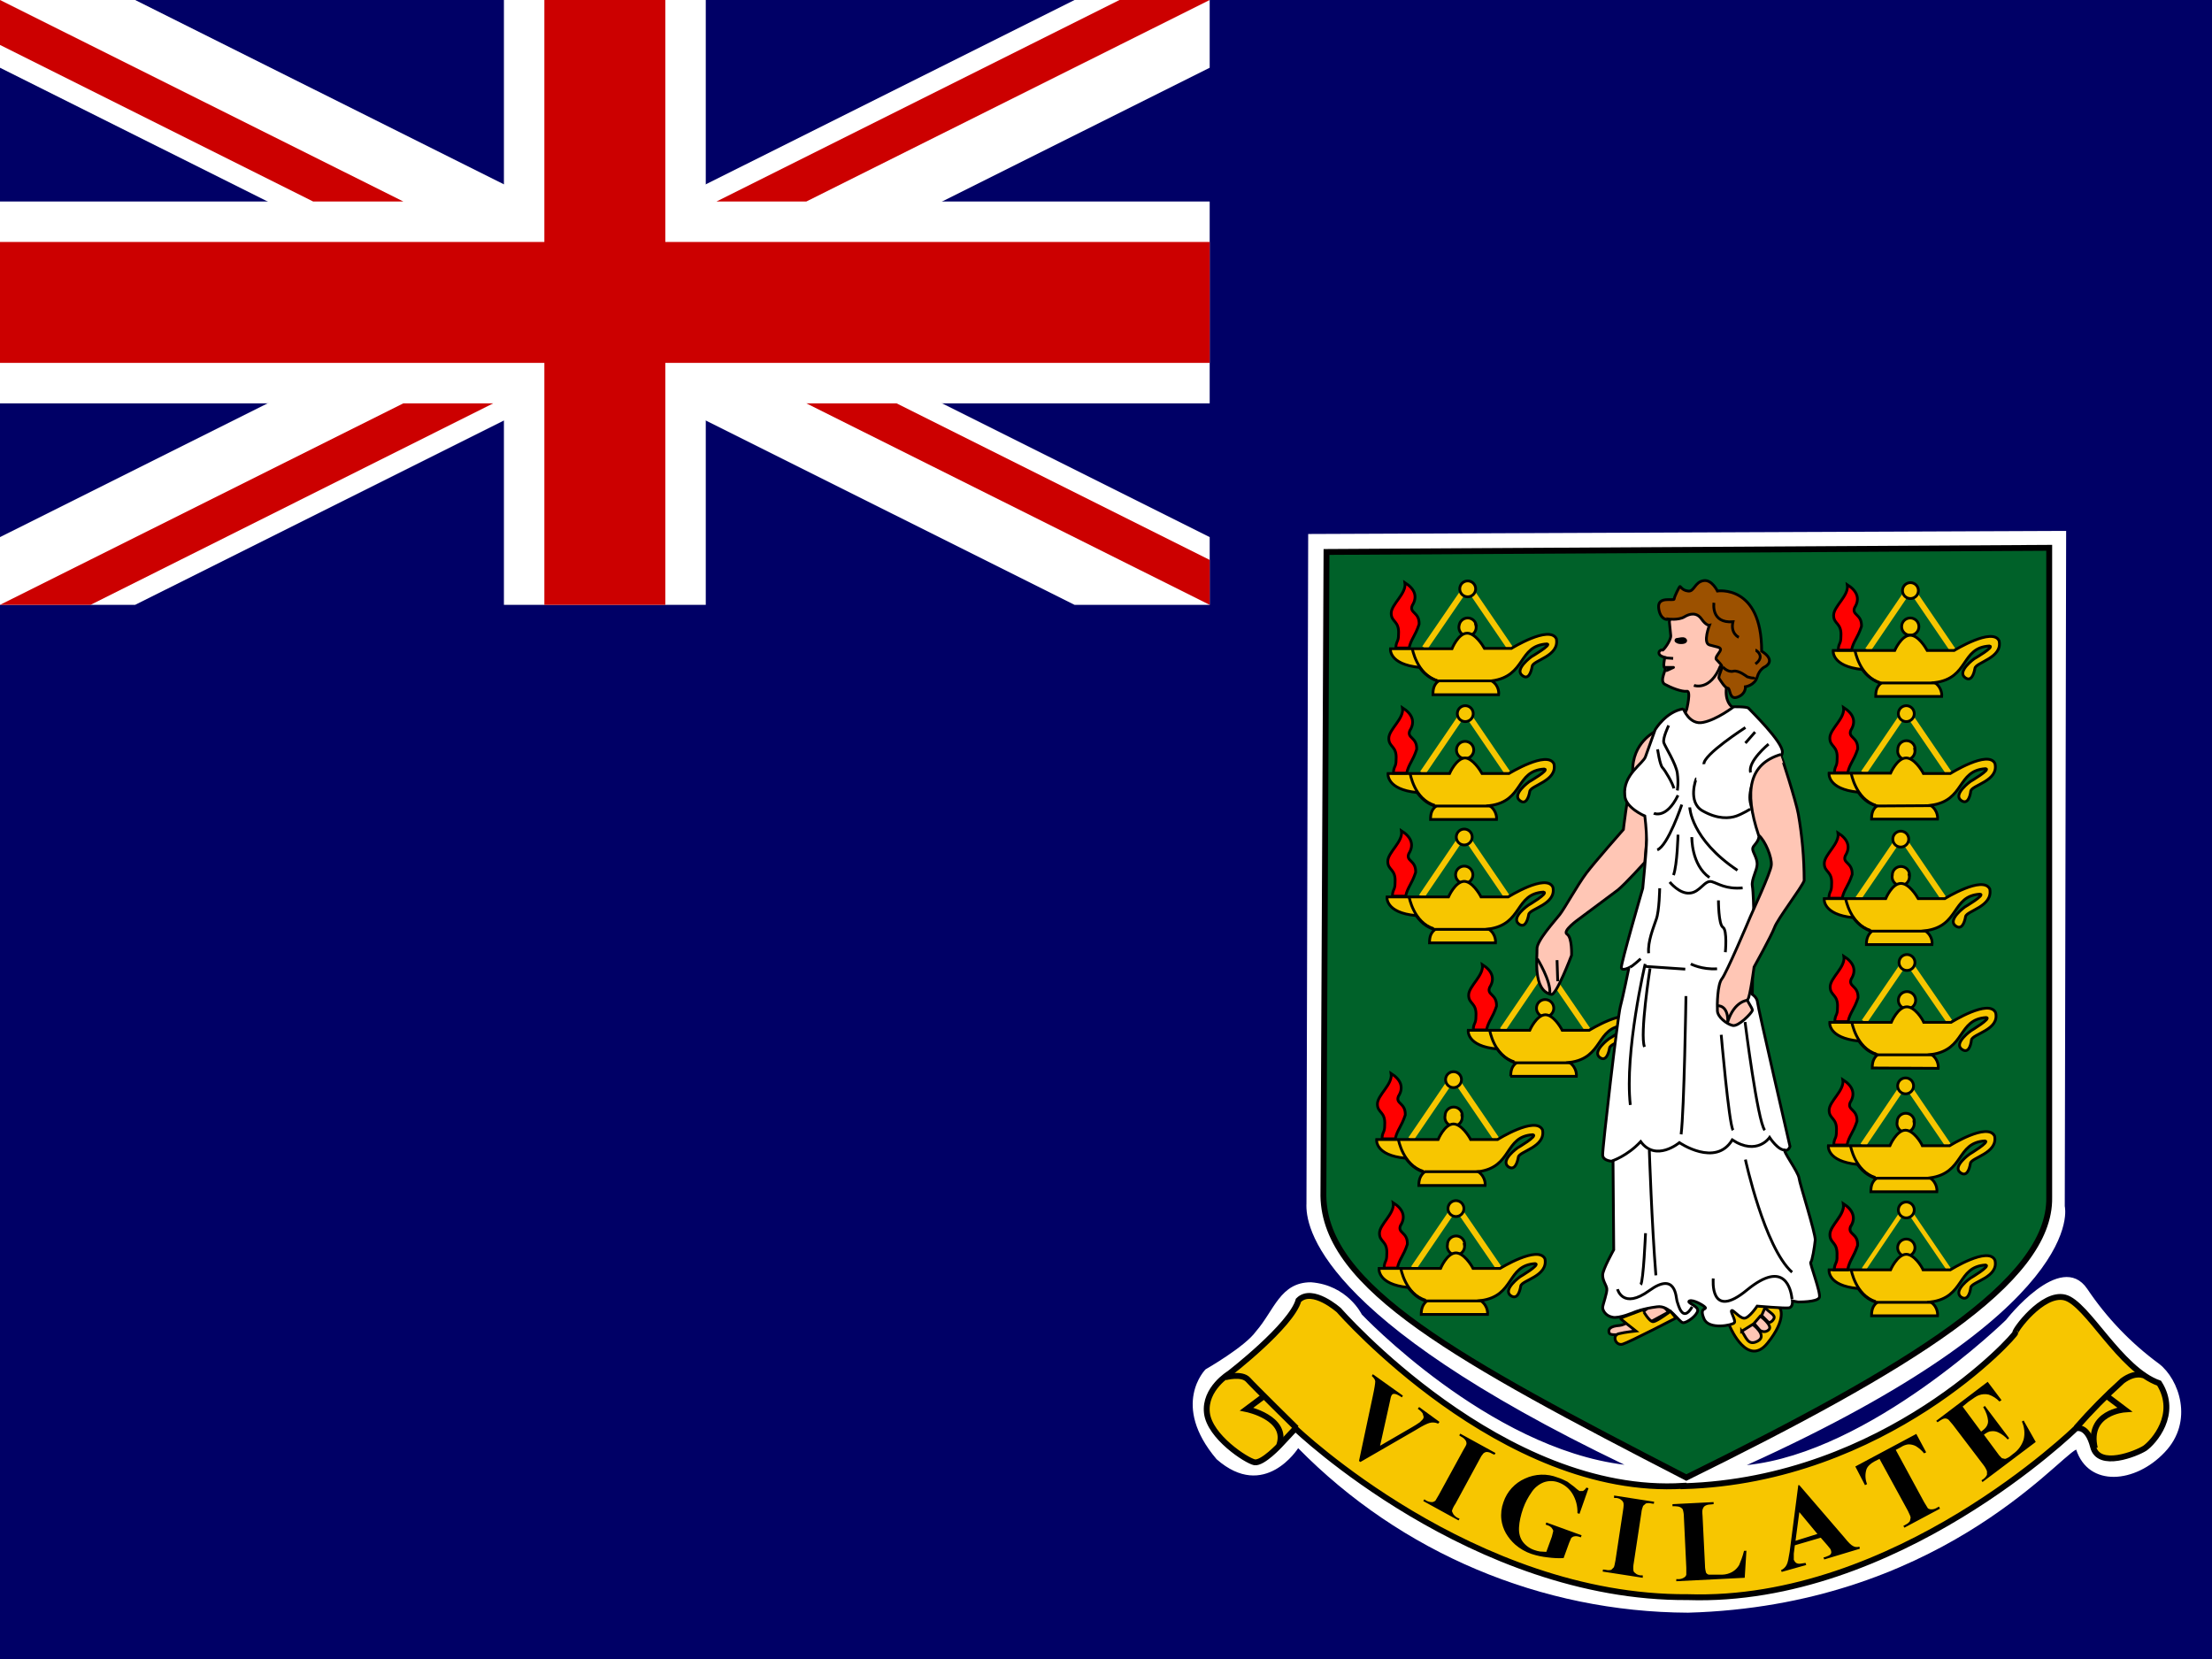
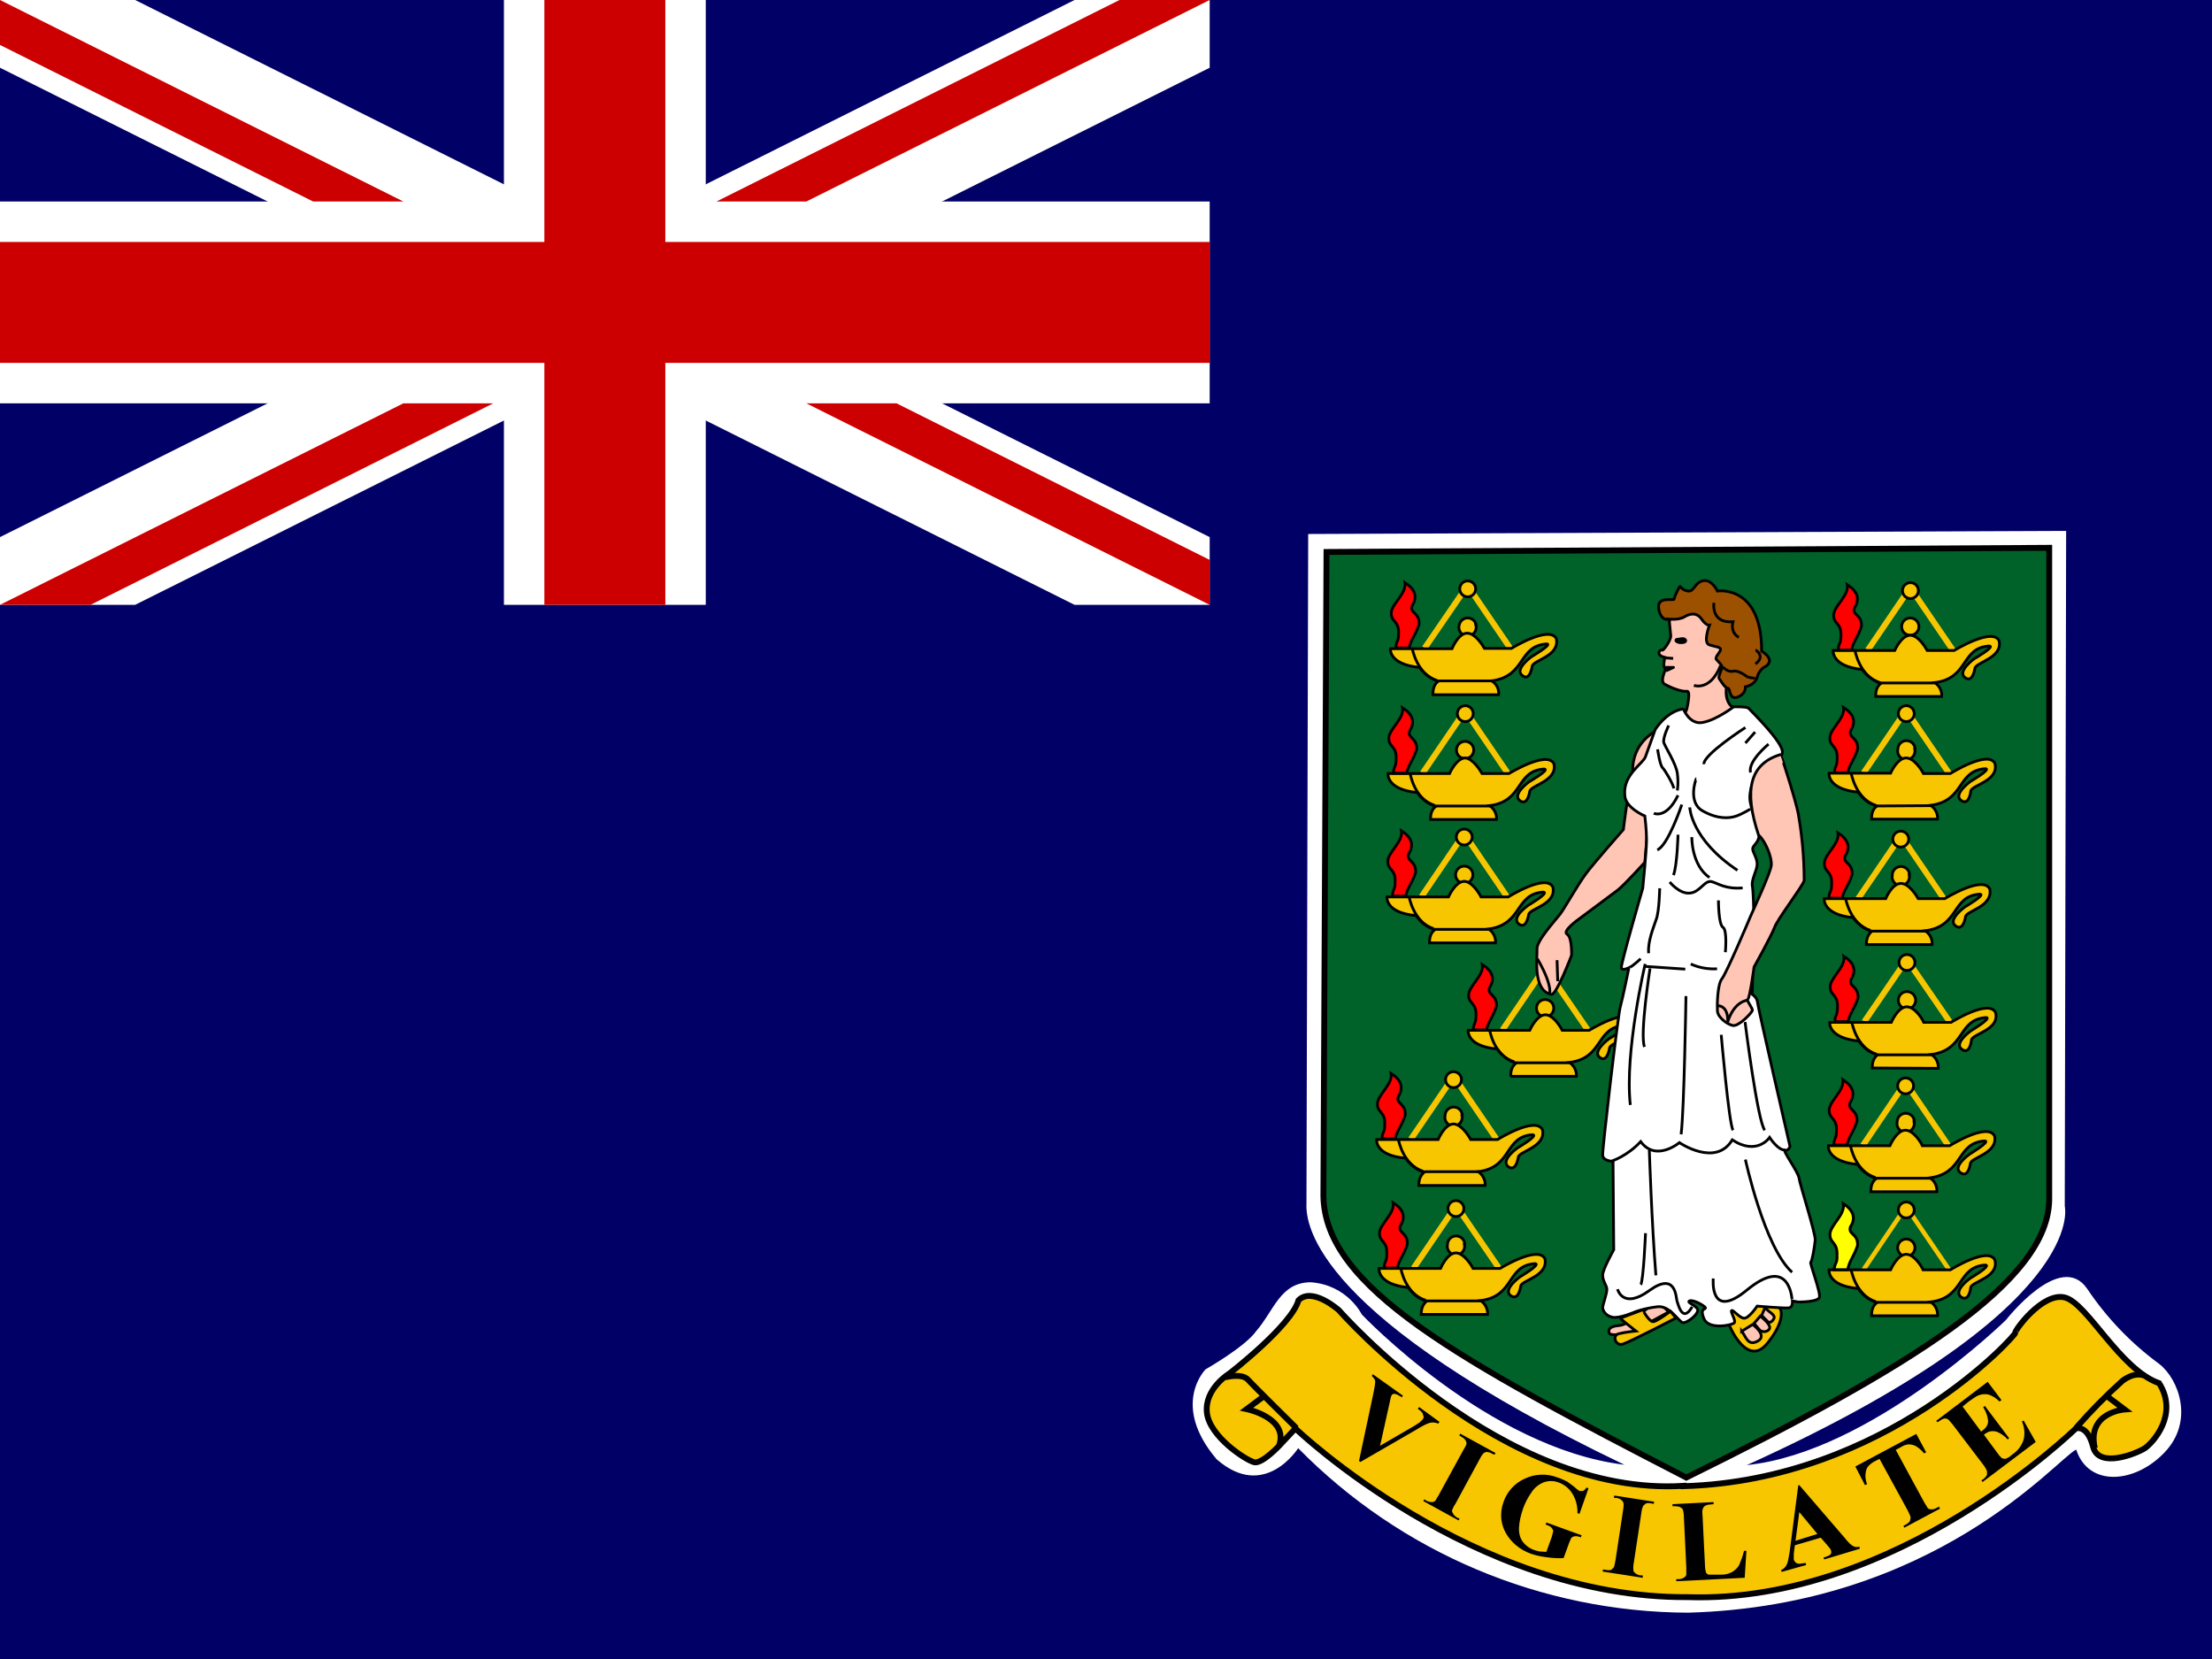
<svg xmlns="http://www.w3.org/2000/svg" xmlns:xlink="http://www.w3.org/1999/xlink" id="flag-icon-css-vg" viewBox="0 0 640 480">
  <defs>
    <linearGradient id="a">
      <stop offset="0" stop-color="red" />
      <stop offset="1" stop-color="#ff0" />
    </linearGradient>
-     <linearGradient id="c" x1="103.1" x2="92.5" y1="111.3" y2="107.8" gradientTransform="matrix(.64274 0 0 1.4534 -94.7 29.2)" gradientUnits="userSpaceOnUse" xlink:href="#a" />
-     <linearGradient id="d" x1="103.1" x2="92.5" y1="111.3" y2="107.8" gradientTransform="matrix(.64274 0 0 1.4534 -94.7 30.2)" gradientUnits="userSpaceOnUse" xlink:href="#a" />
-     <linearGradient id="e" x1="103.1" x2="92.5" y1="111.3" y2="107.8" gradientTransform="matrix(.64274 0 0 1.4534 -98 31)" gradientUnits="userSpaceOnUse" xlink:href="#a" />
-     <linearGradient id="f" x1="103.1" x2="92.5" y1="111.3" y2="107.8" gradientTransform="matrix(.64274 0 0 1.4534 -94.7 32)" gradientUnits="userSpaceOnUse" xlink:href="#a" />
-     <linearGradient id="g" x1="103.1" x2="92.5" y1="111.3" y2="107.8" gradientTransform="matrix(.64274 0 0 1.4534 -94.8 32.8)" gradientUnits="userSpaceOnUse" xlink:href="#a" />
-     <linearGradient id="h" x1="103.1" x2="92.5" y1="111.3" y2="107.8" gradientTransform="matrix(.64274 0 0 1.4534 -94.8 33.8)" gradientUnits="userSpaceOnUse" xlink:href="#a" />
-     <linearGradient id="i" x1="103.1" x2="92.5" y1="111.3" y2="107.8" gradientTransform="matrix(.64274 0 0 1.4534 -98 33.7)" gradientUnits="userSpaceOnUse" xlink:href="#a" />
-     <linearGradient id="j" x1="103.1" x2="92.5" y1="111.3" y2="107.8" gradientTransform="matrix(.64274 0 0 1.4534 -98 32.8)" gradientUnits="userSpaceOnUse" xlink:href="#a" />
-     <linearGradient id="k" x1="103.1" x2="92.5" y1="111.3" y2="107.8" gradientTransform="matrix(.64274 0 0 1.4534 -98 32)" gradientUnits="userSpaceOnUse" xlink:href="#a" />
-     <linearGradient id="l" x1="103.1" x2="92.5" y1="111.3" y2="107.8" gradientTransform="matrix(.8281 0 0 1.8726 602.8 148.2)" gradientUnits="userSpaceOnUse" xlink:href="#a" />
-     <linearGradient id="m" x1="103.1" x2="92.5" y1="111.3" y2="107.8" gradientTransform="matrix(.64274 0 0 1.4534 -98 30.1)" gradientUnits="userSpaceOnUse" xlink:href="#a" />
-     <linearGradient id="n" x1="103.1" x2="92.5" y1="111.3" y2="107.8" gradientTransform="matrix(.64274 0 0 1.4534 -95.3 31)" gradientUnits="userSpaceOnUse" xlink:href="#a" />
+     <linearGradient id="c" x1="103.1" x2="92.5" y1="111.3" y2="107.8" gradientTransform="matrix(.64274 0 0 1.4534 -94.7 29.2)" gradientUnits="usuariospaceOnUse" xlink:href="#a" />
+     <linearGradient id="d" x1="103.1" x2="92.5" y1="111.3" y2="107.8" gradientTransform="matrix(.64274 0 0 1.4534 -94.7 30.2)" gradientUnits="usuariospaceOnUse" xlink:href="#a" />
+     <linearGradient id="e" x1="103.1" x2="92.5" y1="111.3" y2="107.8" gradientTransform="matrix(.64274 0 0 1.4534 -98 31)" gradientUnits="usuariospaceOnUse" xlink:href="#a" />
+     <linearGradient id="f" x1="103.1" x2="92.5" y1="111.3" y2="107.8" gradientTransform="matrix(.64274 0 0 1.4534 -94.7 32)" gradientUnits="usuariospaceOnUse" xlink:href="#a" />
+     <linearGradient id="g" x1="103.1" x2="92.5" y1="111.3" y2="107.8" gradientTransform="matrix(.64274 0 0 1.4534 -94.8 32.8)" gradientUnits="usuariospaceOnUse" xlink:href="#a" />
+     <linearGradient id="h" x1="103.1" x2="92.5" y1="111.3" y2="107.8" gradientTransform="matrix(.64274 0 0 1.4534 -94.8 33.8)" gradientUnits="usuariospaceOnUse" xlink:href="#a" />
+     <linearGradient id="i" x1="103.1" x2="92.5" y1="111.3" y2="107.8" gradientTransform="matrix(.64274 0 0 1.4534 -98 33.7)" gradientUnits="usuariospaceOnUse" xlink:href="#a" />
+     <linearGradient id="j" x1="103.1" x2="92.5" y1="111.3" y2="107.8" gradientTransform="matrix(.64274 0 0 1.4534 -98 32.8)" gradientUnits="usuariospaceOnUse" xlink:href="#a" />
+     <linearGradient id="k" x1="103.1" x2="92.5" y1="111.3" y2="107.8" gradientTransform="matrix(.64274 0 0 1.4534 -98 32)" gradientUnits="usuariospaceOnUse" xlink:href="#a" />
+     <linearGradient id="l" x1="103.1" x2="92.5" y1="111.3" y2="107.8" gradientTransform="matrix(.8281 0 0 1.8726 602.8 148.2)" gradientUnits="usuariospaceOnUse" xlink:href="#a" />
+     <linearGradient id="m" x1="103.1" x2="92.5" y1="111.3" y2="107.8" gradientTransform="matrix(.64274 0 0 1.4534 -98 30.1)" gradientUnits="usuariospaceOnUse" xlink:href="#a" />
+     <linearGradient id="n" x1="103.1" x2="92.5" y1="111.3" y2="107.8" gradientTransform="matrix(.64274 0 0 1.4534 -95.3 31)" gradientUnits="usuariospaceOnUse" xlink:href="#a" />
    <clipPath id="vg-b">
      <path fill-opacity=".7" d="M0 0h640v480H0z" />
    </clipPath>
  </defs>
  <g clip-path="url(#vg-b)">
    <path fill="#006" d="M0 0h960v480H0z" />
    <path fill="#006" fill-rule="evenodd" d="M0 0h350v175H0z" />
    <g stroke-width="1pt">
      <path fill="#fff" d="M0 0v19.6L310.9 175H350v-19.6L39.1 0H0zm350 0v19.6L39.1 175H0v-19.6L310.9 0H350z" />
      <path fill="#fff" d="M145.8 0v175h58.4V0h-58.4zM0 58.3v58.4h350V58.3H0z" />
      <path fill="#c00" d="M0 70v35h350V70H0zM157.5 0v175h35V0h-35zM0 175l116.7-58.3h26L26.2 175H0zM0 0l116.7 58.3H90.6L0 13V0zm207.3 58.3L323.9 0H350L233.3 58.3h-26zM350 175l-116.7-58.3h26.1L350 162v13z" />
    </g>
    <path fill="#fff" fill-rule="evenodd" d="M378.5 154.5l219.3-.9-.4 195.4s7.7 29.7-92 74.9c35.9-3.7 75-42 75-42s15.8-20.3 23.5-9a87 87 0 0020.8 21.7c5.7 4.4 10.2 16.6 1.6 25.6-8.5 9-22 10.2-25.6-.8-5.7 2.8-40.7 45.2-112.3 47.2A159 159 0 01375.6 419s-9.7 15.4-23.6 3.2c-13.4-15.8-3.2-26-3.2-26s11.4-6.5 14.6-11c5.3-6.1 7-14.2 15.9-14.2 10.6.8 14.7 9.3 14.7 9.3s36.6 38.7 76 43.5c-89-42.7-92.3-69.1-92-75.6l.5-193.7z" />
    <path fill="#006129" fill-rule="evenodd" stroke="#000" stroke-width="1.7" d="M383.8 159.7l209.1-1.2v188c.4 24.4-40.7 49.3-105 81-66.3-34.2-104.5-55-105-81.4l.9-186.4z" />
    <path fill="none" stroke="#f7c600" stroke-width="1.7" d="M409 366.9l12.3-18.1 12.4 18.1" />
    <path fill="#f7c600" fill-rule="evenodd" stroke="#000" stroke-width=".8" d="M423.7 360.1a2.5 2.5 0 11-4.9 0 2.5 2.5 0 015 0z" />
    <path fill="#f7c600" fill-rule="evenodd" stroke="#000" stroke-width=".8" d="M411.2 380.3h19.2s.3-2.4-2-4c10-1.3 7.4-10.2 15.8-10.7 1.6.3-4.4 3.8-4.4 3.8s-5 3.6-2.8 5.4c1.9 1.4 2.7-.9 3-2.7.2-1.7 8-2.8 7-7.9-2-4-13 2.8-13 2.8h-7.8c-.5-1-2.7-4.5-5-4.5-2.6.1-4.4 4.5-4.4 4.5H399s-.6 4.6 8.4 5.5c2 2.6 3.6 3.4 5.3 4-1.1 1-1.5 2.2-1.5 3.8z" />
    <path fill="none" stroke="#000" stroke-width=".8" d="M412.6 376.4h16m-23.3-9.4s1.3 7.5 7.2 9.2" />
    <path fill="url(#c)" fill-rule="evenodd" stroke="#000" stroke-width=".6" d="M66.3 170.5c.5-2.1 1.3-2.5 2.2-5.2.1-2.7-2.2-2.4-1.5-4.1 1.2-1.9.6-3.6-1.6-5 .4 2.4-3 4.7-3 6.7s1.8 1.6 1.6 4.6c0 1.8-.5 1.3-.6 3h3z" transform="translate(316.6 141.4) scale(1.3225)" />
    <path fill="#f7c600" fill-rule="evenodd" stroke="#000" stroke-width=".8" d="M423.5 349.2a2.3 2.3 0 11-4.5 0 2.3 2.3 0 014.5 0z" />
    <path fill="none" stroke="#f7c600" stroke-width="1.7" d="M408.2 329.6l12.4-18.2 12.4 18.2" />
    <path fill="#f7c600" fill-rule="evenodd" stroke="#000" stroke-width=".8" d="M423 322.8a2.5 2.5 0 11-4.9 0 2.5 2.5 0 015 0z" />
    <path fill="#f7c600" fill-rule="evenodd" stroke="#000" stroke-width=".8" d="M410.5 343h19.2s.3-2.4-2-4c10-1.3 7.4-10.2 15.8-10.7 1.6.3-4.4 3.8-4.4 3.8s-5 3.5-2.8 5.4c1.9 1.4 2.7-1 3-2.7.2-1.7 8-2.9 7-7.9-2-4.1-13 2.8-13 2.8h-7.8c-.5-1-2.7-4.5-5-4.5-2.6.1-4.4 4.5-4.4 4.5h-17.8s-.6 4.6 8.4 5.4c2 2.7 3.6 3.4 5.3 4.1-1.1 1-1.5 2.2-1.5 3.8z" />
    <path fill="none" stroke="#000" stroke-width=".8" d="M412 339h15.9m-23.3-9.3s1.3 7.4 7.2 9.2" />
    <path fill="url(#d)" fill-rule="evenodd" stroke="#000" stroke-width=".6" d="M66.3 170.5c.5-2.1 1.3-2.5 2.2-5.2.1-2.7-2.2-2.4-1.5-4.1 1.2-1.9.6-3.6-1.6-5 .4 2.4-3 4.7-3 6.7s1.8 1.6 1.6 4.6c0 1.8-.5 1.3-.6 3h3z" transform="translate(316 104) scale(1.3225)" />
    <path fill="#f7c600" fill-rule="evenodd" stroke="#000" stroke-width=".8" d="M422.8 311.9a2.3 2.3 0 11-4.5 0 2.3 2.3 0 014.5 0z" />
    <path fill="none" stroke="#f7c600" stroke-width="1.7" d="M539.4 295.6l12.3-18 12.4 18" />
    <path fill="#f7c600" fill-rule="evenodd" stroke="#000" stroke-width=".8" d="M554.2 288.9a2.5 2.5 0 11-4.9 0 2.5 2.5 0 014.9 0z" />
    <path fill="#f7c600" fill-rule="evenodd" stroke="#000" stroke-width=".8" d="M541.7 309l19.1.1s.3-2.5-2-4c10-1.4 7.5-10.2 15.9-10.7 1.6.2-4.4 3.8-4.4 3.8s-5 3.5-2.8 5.3c1.9 1.5 2.7-.8 2.9-2.6.3-1.8 8.2-2.9 7-7.9-1.9-4.1-12.9 2.8-12.9 2.8h-7.9c-.4-1-2.6-4.5-4.9-4.5-2.6 0-4.5 4.5-4.5 4.5h-17.8s-.6 4.5 8.4 5.4c2 2.7 3.6 3.4 5.4 4-1.2 1-1.5 2.3-1.5 3.8z" />
    <path fill="none" stroke="#000" stroke-width=".8" d="M543 305.2h16m-23.2-9.4s1.3 7.4 7.1 9.2" />
    <path fill="url(#e)" fill-rule="evenodd" stroke="#000" stroke-width=".6" d="M66.3 170.5c.5-2.1 1.3-2.5 2.2-5.2.1-2.7-2.2-2.4-1.5-4.1 1.2-1.9.6-3.6-1.6-5 .4 2.4-3 4.7-3 6.7s1.8 1.6 1.6 4.6c0 1.8-.5 1.3-.6 3h3z" transform="translate(447 70.1) scale(1.3225)" />
    <path fill="#f7c600" fill-rule="evenodd" stroke="#000" stroke-width=".8" d="M554 278a2.3 2.3 0 11-4.5 0 2.3 2.3 0 014.5 0z" />
    <path fill="none" stroke="#f7c600" stroke-width="1.7" d="M411.3 259.4l12.3-18.2 12.4 18.2" />
    <path fill="#f7c600" fill-rule="evenodd" stroke="#000" stroke-width=".8" d="M426.1 252.6a2.5 2.5 0 11-4.9 0 2.5 2.5 0 014.9 0z" />
    <path fill="#f7c600" fill-rule="evenodd" stroke="#000" stroke-width=".8" d="M413.6 272.8h19.1s.3-2.5-2-4c10-1.4 7.5-10.2 15.9-10.7 1.6.3-4.4 3.8-4.4 3.8s-5.1 3.5-2.8 5.4c1.8 1.4 2.6-1 2.9-2.7.2-1.7 8.1-2.9 7-7.9-1.9-4.1-12.9 2.8-12.9 2.8h-7.9c-.5-1-2.6-4.5-4.9-4.5-2.6.1-4.5 4.5-4.5 4.5h-17.8s-.6 4.6 8.4 5.4c2 2.7 3.6 3.4 5.4 4.1-1.2 1-1.5 2.2-1.5 3.8z" />
    <path fill="none" stroke="#000" stroke-width=".8" d="M415 268.9h16m-23.3-9.4s1.3 7.4 7.1 9.2" />
    <path fill="url(#f)" fill-rule="evenodd" stroke="#000" stroke-width=".6" d="M66.3 170.5c.5-2.1 1.3-2.5 2.2-5.2.1-2.7-2.2-2.4-1.5-4.1 1.2-1.9.6-3.6-1.6-5 .4 2.4-3 4.7-3 6.7s1.8 1.6 1.6 4.6c0 1.8-.5 1.3-.6 3h3z" transform="translate(319 33.8) scale(1.3225)" />
    <path fill="#f7c600" fill-rule="evenodd" stroke="#000" stroke-width=".8" d="M425.9 241.7a2.3 2.3 0 11-4.5 0 2.3 2.3 0 014.5 0z" />
    <path fill="none" stroke="#f7c600" stroke-width="1.7" d="M411.6 223.7l12.3-18.1 12.4 18.2" />
    <path fill="#f7c600" fill-rule="evenodd" stroke="#000" stroke-width=".8" d="M426.4 217a2.5 2.5 0 11-5 0 2.5 2.5 0 015 0z" />
    <path fill="#f7c600" fill-rule="evenodd" stroke="#000" stroke-width=".8" d="M413.9 237.1H433s.3-2.4-2-4c10-1.3 7.4-10.1 15.8-10.6 1.7.2-4.4 3.7-4.4 3.7s-5 3.6-2.7 5.4c1.8 1.4 2.6-.9 2.9-2.6.2-1.8 8.1-3 7-8-1.9-4-13 2.8-13 2.8h-7.8c-.5-.9-2.7-4.4-4.9-4.5-2.6.1-4.5 4.5-4.5 4.5h-17.8s-.6 4.6 8.4 5.5c2 2.6 3.6 3.4 5.4 4-1.2 1-1.5 2.2-1.5 3.8z" />
    <path fill="none" stroke="#000" stroke-width=".8" d="M415.3 233.2h15.9m-23.2-9.4s1.2 7.5 7.1 9.2" />
    <path fill="url(#g)" fill-rule="evenodd" stroke="#000" stroke-width=".6" d="M66.3 170.5c.5-2.1 1.3-2.5 2.2-5.2.1-2.7-2.2-2.4-1.5-4.1 1.2-1.9.6-3.6-1.6-5 .4 2.4-3 4.7-3 6.7s1.8 1.6 1.6 4.6c0 1.8-.5 1.3-.6 3h3z" transform="translate(319.3 -1.8) scale(1.3225)" />
    <path fill="#f7c600" fill-rule="evenodd" stroke="#000" stroke-width=".8" d="M426.2 206a2.3 2.3 0 11-4.5 0 2.3 2.3 0 014.5 0z" />
    <path fill="none" stroke="#f7c600" stroke-width="1.7" d="M412.2 187.5l12.4-18.1 12.4 18.2" />
    <path fill="#f7c600" fill-rule="evenodd" stroke="#000" stroke-width=".8" d="M427 180.8a2.5 2.5 0 11-4.8 0 2.5 2.5 0 014.9 0z" />
    <path fill="#f7c600" fill-rule="evenodd" stroke="#000" stroke-width=".8" d="M414.6 201h19s.4-2.5-2-4c10.1-1.4 7.5-10.2 16-10.7 1.5.2-4.5 3.7-4.5 3.7s-5 3.6-2.7 5.4c1.8 1.5 2.6-.9 2.9-2.6.2-1.8 8-2.9 7-8-2-4-13 2.8-13 2.8h-7.8c-.5-.9-2.7-4.4-5-4.4-2.6 0-4.4 4.5-4.4 4.5h-17.8s-.6 4.5 8.4 5.4a10.8 10.8 0 005.4 4c-1.2 1-1.5 2.2-1.5 3.8z" />
    <path fill="none" stroke="#000" stroke-width=".8" d="M416 197h15.9m-23.3-9.4s1.3 7.5 7.2 9.3" />
    <path fill="url(#h)" fill-rule="evenodd" stroke="#000" stroke-width=".6" d="M66.3 170.5c.5-2.1 1.3-2.5 2.2-5.2.1-2.7-2.2-2.4-1.5-4.1 1.2-1.9.6-3.6-1.6-5 .4 2.4-3 4.7-3 6.7s1.8 1.6 1.6 4.6c0 1.8-.5 1.3-.6 3h3z" transform="translate(320 -38) scale(1.3225)" />
    <path fill="#f7c600" fill-rule="evenodd" stroke="#000" stroke-width=".8" d="M426.9 169.9a2.3 2.3 0 11-4.5 0 2.3 2.3 0 014.5 0z" />
    <path fill="none" stroke="#f7c600" stroke-width="1.7" d="M540.4 188.1l12.3-18.1 12.4 18.2" />
    <path fill="#f7c600" fill-rule="evenodd" stroke="#000" stroke-width=".8" d="M555.2 181.3a2.5 2.5 0 11-5 0 2.5 2.5 0 015 0z" />
    <path fill="#f7c600" fill-rule="evenodd" stroke="#000" stroke-width=".8" d="M542.7 201.5h19.1s.3-2.4-2-4c10-1.3 7.4-10.1 15.8-10.6 1.7.2-4.4 3.7-4.4 3.7s-5 3.6-2.7 5.4c1.8 1.4 2.6-.9 2.9-2.6.2-1.8 8.1-3 7-8-1.9-4-13 2.8-13 2.8h-7.8c-.5-.9-2.6-4.4-4.9-4.4-2.6 0-4.5 4.4-4.5 4.4h-17.8s-.6 4.6 8.4 5.5a10.8 10.8 0 005.4 4c-1.2 1-1.5 2.2-1.5 3.8z" />
    <path fill="none" stroke="#000" stroke-width=".8" d="M544 197.6h16m-23.3-9.4s1.3 7.5 7.2 9.3" />
    <path fill="url(#i)" fill-rule="evenodd" stroke="#000" stroke-width=".6" d="M66.3 170.5c.5-2.1 1.3-2.5 2.2-5.2.1-2.7-2.2-2.4-1.5-4.1 1.2-1.9.6-3.6-1.6-5 .4 2.4-3 4.7-3 6.7s1.8 1.6 1.6 4.6c0 1.8-.5 1.3-.6 3h3z" transform="translate(448 -37.4) scale(1.3225)" />
    <path fill="#f7c600" fill-rule="evenodd" stroke="#000" stroke-width=".8" d="M555 170.4a2.3 2.3 0 11-4.5 0 2.3 2.3 0 014.5 0z" />
    <path fill="none" stroke="#f7c600" stroke-width="1.7" d="M539.2 223.6l12.3-18.1 12.4 18.2" />
    <path fill="#f7c600" fill-rule="evenodd" stroke="#000" stroke-width=".8" d="M554 216.8a2.5 2.5 0 11-4.9 0 2.5 2.5 0 015 0z" />
    <path fill="#f7c600" fill-rule="evenodd" stroke="#000" stroke-width=".8" d="M541.5 237h19.1s.3-2.4-2-4c10-1.3 7.5-10.1 15.9-10.6 1.6.2-4.4 3.7-4.4 3.7s-5 3.6-2.8 5.4c1.9 1.5 2.7-.9 2.9-2.6.3-1.8 8.2-2.9 7-8-1.9-4-12.9 2.9-12.9 2.9h-7.8c-.5-1-2.7-4.5-5-4.5-2.6 0-4.5 4.4-4.5 4.4h-17.8s-.6 4.6 8.4 5.5c2 2.7 3.6 3.4 5.4 4-1.2 1-1.5 2.2-1.5 3.8z" />
    <path fill="none" stroke="#000" stroke-width=".8" d="M542.9 233.2l16-.1m-23.3-9.4s1.3 7.5 7.1 9.3" />
    <path fill="url(#j)" fill-rule="evenodd" stroke="#000" stroke-width=".6" d="M66.3 170.5c.5-2.1 1.3-2.5 2.2-5.2.1-2.7-2.2-2.4-1.5-4.1 1.2-1.9.6-3.6-1.6-5 .4 2.4-3 4.7-3 6.7s1.8 1.6 1.6 4.6c0 1.8-.5 1.3-.6 3h3z" transform="translate(446.9 -1.9) scale(1.3225)" />
    <path fill="#f7c600" fill-rule="evenodd" stroke="#000" stroke-width=".8" d="M553.8 206a2.3 2.3 0 11-4.5 0 2.3 2.3 0 014.5 0z" />
    <path fill="none" stroke="#f7c600" stroke-width="1.7" d="M537.6 260l12.4-18.2 12.4 18.2" />
    <path fill="#f7c600" fill-rule="evenodd" stroke="#000" stroke-width=".8" d="M552.4 253.2a2.5 2.5 0 11-4.9 0 2.5 2.5 0 015 0z" />
    <path fill="#f7c600" fill-rule="evenodd" stroke="#000" stroke-width=".8" d="M540 273.3h19s.4-2.4-2-4c10.1-1.3 7.5-10.1 15.9-10.6 1.6.2-4.4 3.7-4.4 3.7s-5 3.6-2.8 5.4c1.9 1.5 2.7-.9 3-2.6s8-2.9 7-8c-2-4-13 2.8-13 2.8H555c-.5-.9-2.7-4.4-5-4.4-2.6 0-4.4 4.4-4.4 4.4h-17.8s-.6 4.6 8.4 5.5a10.8 10.8 0 005.3 4c-1.1 1-1.5 2.2-1.5 3.8z" />
    <path fill="none" stroke="#000" stroke-width=".8" d="M541.3 269.4h16M534 260s1.3 7.4 7.2 9.2" />
    <path fill="url(#k)" fill-rule="evenodd" stroke="#000" stroke-width=".6" d="M66.3 170.5c.5-2.1 1.3-2.5 2.2-5.2.1-2.7-2.2-2.4-1.5-4.1 1.2-1.9.6-3.6-1.6-5 .4 2.4-3 4.7-3 6.7s1.8 1.6 1.6 4.6c0 1.8-.5 1.3-.6 3h3z" transform="translate(445.3 34.4) scale(1.3225)" />
    <path fill="#f7c600" fill-rule="evenodd" stroke="#000" stroke-width=".8" d="M552.2 242.3a2.3 2.3 0 11-4.5 0 2.3 2.3 0 014.5 0z" />
    <path fill="none" stroke="#f7c600" stroke-width="1.3" d="M539.2 367.3l12.3-18.2 12.4 18.2" />
    <path fill="#f7c600" fill-rule="evenodd" stroke="#000" stroke-width=".8" d="M554 360.5a2.5 2.5 0 11-4.9 0 2.5 2.5 0 014.9 0z" />
    <path fill="#f7c600" fill-rule="evenodd" stroke="#000" stroke-width=".8" d="M541.5 380.7h19.1s.3-2.5-2-4c10-1.3 7.5-10.2 15.9-10.7 1.6.3-4.4 3.8-4.4 3.8s-5 3.5-2.8 5.4c1.9 1.4 2.7-1 2.9-2.7.3-1.7 8.2-2.9 7-7.9-1.9-4.1-12.9 2.8-12.9 2.8h-7.9c-.4-1-2.6-4.5-4.9-4.5-2.6.1-4.5 4.5-4.5 4.5h-17.8s-.6 4.6 8.4 5.4c2 2.7 3.6 3.4 5.4 4.1-1.2 1-1.5 2.2-1.5 3.8z" />
    <path fill="none" stroke="#000" stroke-width=".8" d="M542.9 376.8h16m-23.3-9.4s1.3 7.4 7.1 9.2" />
    <path fill="url(#l)" fill-rule="evenodd" stroke="#000" stroke-width=".8" d="M814.5 330.3c.6-2.8 1.6-3.3 2.8-6.8.2-3.5-2.8-3-2-5.3 1.6-2.4.8-4.7-2-6.5.5 3.2-3.8 6.1-3.8 8.7 0 2.6 2.2 2 2 6 .1 2.2-.6 1.7-.8 3.9h3.8z" transform="translate(-301.5 28.3) scale(1.0265)" />
    <path fill="#f7c600" fill-rule="evenodd" stroke="#000" stroke-width=".8" d="M553.8 349.6a2.3 2.3 0 11-4.5 0 2.3 2.3 0 014.5 0z" />
    <path fill="none" stroke="#f7c600" stroke-width="1.7" d="M539 331.4l12.3-18.2 12.4 18.2" />
    <path fill="#f7c600" fill-rule="evenodd" stroke="#000" stroke-width=".8" d="M553.8 324.6a2.5 2.5 0 11-4.9 0 2.5 2.5 0 015 0z" />
    <path fill="#f7c600" fill-rule="evenodd" stroke="#000" stroke-width=".8" d="M541.3 344.8h19.1s.3-2.5-2-4c10-1.4 7.5-10.2 15.9-10.7 1.6.2-4.4 3.8-4.4 3.8s-5 3.5-2.8 5.3c1.9 1.5 2.7-.8 3-2.6.2-1.7 8-2.9 7-7.9-2-4.1-13 2.8-13 2.8h-7.9c-.4-1-2.6-4.5-4.9-4.5-2.6 0-4.5 4.5-4.5 4.5H529s-.6 4.5 8.4 5.4c2 2.7 3.7 3.4 5.4 4.1-1.2 1-1.5 2.2-1.5 3.8z" />
    <path fill="none" stroke="#000" stroke-width=".8" d="M542.7 340.9h16m-23.3-9.4s1.3 7.4 7.2 9.2" />
    <path fill="url(#m)" fill-rule="evenodd" stroke="#000" stroke-width=".6" d="M66.3 170.5c.5-2.1 1.3-2.5 2.2-5.2.1-2.7-2.2-2.4-1.5-4.1 1.2-1.9.6-3.6-1.6-5 .4 2.4-3 4.7-3 6.7s1.8 1.6 1.6 4.6c0 1.8-.5 1.3-.6 3h3z" transform="translate(446.7 105.8) scale(1.3225)" />
    <path fill="#f7c600" fill-rule="evenodd" stroke="#000" stroke-width=".8" d="M553.6 313.7a2.3 2.3 0 11-4.5 0 2.3 2.3 0 014.5 0z" />
    <path fill="none" stroke="#f7c600" stroke-width="1.7" d="M434.7 298l12.3-18.1 12.4 18.1" />
    <path fill="#f7c600" fill-rule="evenodd" stroke="#000" stroke-width=".8" d="M449.5 291.2a2.5 2.5 0 11-4.9 0 2.5 2.5 0 014.9 0z" />
    <path fill="#f7c600" fill-rule="evenodd" stroke="#000" stroke-width=".8" d="M437 311.4h19.1s.3-2.4-2-4c10-1.3 7.5-10.2 15.9-10.7 1.6.3-4.4 3.8-4.4 3.8s-5 3.6-2.8 5.4c1.8 1.4 2.6-1 2.9-2.7s8.1-2.8 7-7.9c-1.9-4-12.9 2.8-12.9 2.8H452c-.5-1-2.6-4.5-4.9-4.5-2.6.1-4.5 4.5-4.5 4.5h-17.8s-.6 4.6 8.4 5.4a10.8 10.8 0 005.4 4.1c-1.2 1-1.5 2.2-1.5 3.8z" />
    <path fill="none" stroke="#000" stroke-width=".8" d="M438.4 307.5h16M431 298s1.2 7.5 7.1 9.2" />
    <path fill="url(#n)" fill-rule="evenodd" stroke="#000" stroke-width=".6" d="M66.3 170.5c.5-2.1 1.3-2.5 2.2-5.2.1-2.7-2.2-2.4-1.5-4.1 1.2-1.9.6-3.6-1.6-5 .4 2.4-3 4.7-3 6.7s1.8 1.6 1.6 4.6c0 1.8-.5 1.3-.6 3h3z" transform="translate(342.4 72.5) scale(1.3225)" />
    <path fill="#f7c600" fill-rule="evenodd" stroke="#000" stroke-width=".8" d="M449.3 280.3a2.3 2.3 0 11-4.5 0 2.3 2.3 0 014.5 0z" />
    <g stroke="#000">
      <path fill="#f7c600" fill-rule="evenodd" stroke-width=".8" d="M500.7 384.2s5 11.5 10.7 4.4 3.6-10.1 3.6-10.1l-12.7-7-3.8 8 2.2 4.7z" />
      <path fill="#ffc6b5" fill-rule="evenodd" stroke-width=".8" d="M511.7 382.6s.8.2 1.5-1-1.5-1.9-2.5-3.3l-1 2.3 2 2zm-28.9-3l-11.2 6.1s-5.6 1.1-6 0c-.4-1.1.2-2 3-2.2 3-.2 10.9-7.4 10.9-7.4l3.3 3.5zm.2-199.7l.4 4c.1 1.4-2.2 4.4-2.4 4.2s-1.2.2-1 1 1.7 1.1 1.7 1.1-.7 3 0 3c.7.2-1.8 3.8 0 4.8s4.9 2.2 6.3 2c1.4-.4 0 5.3 0 5.3l-4 8.3 21.5-2.2-4.5-7s-2-1.4-1.5-5.5c.6-4-.3-22.2-.3-22.2l-15.2-2-1 5.2zm-4 31.7s-6.9 3.2-6.6 11.8c-1.8 8.3-2.7 16.6-2.7 16.6s-8.2 9.3-10.7 12.6-6.3 10.2-7.7 12-6.8 7.7-6.6 10c.1 2.2-1.3 12 4.1 13.1 1.4.6 5.9-11.3 5.9-11.3s.2-5.2-1.3-6.1 3.3-4.3 3.3-4.3l11.4-8.5c2.1-1.7 7.8-8 7.8-8l3.2-38z" />
      <path fill="#fff" fill-rule="evenodd" stroke-width=".8" d="M487 205s1.8 4.9 5.8 4c4-.8 8.8-4.5 8.8-4.5s3.7-.1 4.3.4c.5.6 10.1 9.9 9.8 12.8-.3 2.9-4.4 2-6 4s-4 6.8-3.3 10.4 2.8 8.3 2.5 10.1-1.8 2.4-1.8 3.4 1.3 2.6 1.3 4.4-1.7 4.4-1.4 6.3c.3 1.7.4 7 .4 7l-.4 24.4s1.4.9 1.5 2.3c.1 1.4 9.4 41.7 9.4 41.7s-.4 1.3-1.4 1.1 3.8 6.3 4 8 4.8 16 4.7 18c-.2 2-.9 6.2-1.3 6.4-.4.1 3 8.9 2.5 10.2-.6 1.4-6.2 1.3-6.2 1.3l-1.6-.3s.2 1.8-1 2-9.2-.5-9.2-.5-2.4 3.6-3.8 3.5c-1.4-.1-3.2-2.6-3.6-2.2-.4.4 1.3 2.8.8 3.5-.4.7-7.5 2.2-8.8-1.2-1.4-3.3.8-2.5.4-3.2-.4-.6-3.6-2.4-4.6-1.9s2.5 1.4 2.4 2.8c-.2 1.4-3 3.5-4.2 3.5s-3.8-5.2-7.6-4.6c-4 .5-6.4 1.5-6.4 1.5s-4.6 2-6.5 1.5c-2-.4-2.8-2-2.8-2.8 0-.8 1.4-4.4 1.2-5.5s-1.2-2.2-1.2-3.9c0-1.6 3.2-7.3 3.2-7.3l-.2-25.6s-2.9 0-3-1.8 4.4-40.4 5.1-42.9c.7-2.5 2.5-11.3 2.5-11.3s-2 1-2.2 0 6.2-23 6.2-23 1.1-11 1.1-14c0-2.9-.5-6.9-.5-6.9s-5.7-2.4-5.8-6c-.6-6 5.4-9.2 6-11.2l2.8-7.8s3.1-5.2 8.1-6z" />
      <path fill="#f7c600" fill-rule="evenodd" stroke-width=".8" d="M485 381.3s-13.5 7-15.5 7.6c-2 .6-3.2-2.4-1.2-3 2-.5 5-.8 5-.8s-4.6-3.6-4.5-3.7l6.4-2.4c.1 0 2 3.6 3.2 3.4s4.9-3 4.9-3l1.6 1.9z" />
      <path fill="#ffc6b5" fill-rule="evenodd" stroke-width=".8" d="M503.9 385.1c1.3 1.7 1.8 4.5 4.7 2.9s-1.5-4.8-1.5-4.8l-3.2 2zm5.3-.2s1.4 1 2.6-.2-2.5-3.9-2.5-3.9l-1.8 2.1 1.7 2z" />
      <path fill="none" stroke-width=".8" d="M505 210.5s-12.3 7.9-12 10.6m14.8-9.3L505 215m6.7.3s-6.1 5-5.2 8.2m-23.7-13.6s-1.8 3.7-1.4 5c.4 1.2 3.5 6 3.9 8.8.4 3 0 5 0 5m-5.7-11.9s.6 4.4 1.4 5.3c.8.8 3 4.6 3.3 6m-5.8 7.2s3.6 1.8 7-5.2m5.3-4.8c-.1 0-2.6 6.8 1.8 9.3s7.8 2.2 9.8 1.5c1.9-.7 4-2 4-2m-17.5-.5s.3 9.2 13.8 18.2m-13.2-9.6s-.2 8 5.1 11.7m-8-21.1s-4 11.9-7.1 13.1m6-4.4s-.2 8.6-1.3 11.7m-1.1 2s2.8 3.5 5.8 3.2c3-.2 4.3-3.9 6.4-3.3 2 .6 4 2.2 8.9 1.8m-7 3.6s0 7 1.3 7.8.7 7.2.7 7.2m-19-18.5s-.1 6.6-1 9c-.8 2.4-2.5 6.4-2.2 9.8m-5.3 4c.7-.3 3-2.4 3-2.4m1.3 1.5s-6 25.5-4.3 40.8m5.7-39.5s-3 19.1-1.6 22.7m.1-23.3l11.7.8m1.6-1.5s3.2 1.7 7.6 1.4m-9 7.9s-.5 32.7-1.4 40m18.5-32.5s3.6 28.7 5.7 31.3M498 299.4s2.2 25.4 3.4 27.6m-35 8.9s4.4-1.4 8.3-5.6c4.4 6 11.2.3 11.2.3s10.5 7.2 15.3-.8c7.2 4.7 10.8-.7 10.8-.7s2.6 4 4.6 3.6m-11.6 2.8s5.5 25.4 13.5 32.6m-41.3-35.3s.7 21.3 1.9 36.2m-3-12.2s-.6 14-1.4 14.9M468 373s1.5 6 9.2.4 7.7 2 8 3c.3.7 1.5 6.7 4.4 1.7m6.1-8.2s-1.2 12.4 9.8 3.3c11-9 12.7 0 13 2.7" />
      <path fill="#9c5100" fill-rule="evenodd" stroke-width=".8" d="M482.6 179.1s3 .4 4.7-.6c1.6-1 3.6-1.4 5 .6s2.3 1.8 2.3 1.8-2 5.1 0 5.7c2.1.6 3 .6 3.2 1.2.2.7-1.8 2.3-1.2 3 .5.6 1.5 1.5 1.6 2 .2.6-1.2 3-.8 3.5.4.6 1.7 2.8 2.5 2.8s.3 3.5 2.8 2.6 2.3-3 2.3-3 2.7-.4 3.4-2.8c.7-2.4 2.3-3 2.3-3s3.4-1.7-1-4.5c0-19.4-12.8-17.4-12.8-17.4s-1.6-3.4-4-3c-2.6.4-2.7 3.3-4.5 3-1.8-.2-2.2-1.5-2.4-1.3-.1.1-1.6 2.9-1.6 3.6 0 .7-4.9-1-4.5 2.6s2.8 3.5 2.7 3.2z" />
      <path fill="none" stroke-width=".8" d="M495.9 174.4s-1 6 5.5 5.5c-.8 3.4 1.7 4.5 1.7 4.5m4.8 3.7c.2 0 3 1.8 0 4m-9.4.9s1.4 1.6 3 1.2c1.5-.4 4 1.6 4 1.6s2 .7 2.3.2m-17.7 2.3s4.7 1.8 7.7-5.7m-16.5-2.3l2.8.2" />
      <path fill="none" stroke-linejoin="round" stroke-width=".8" d="M481.7 193.1h2.5l-2.2 1" />
      <path fill="none" stroke-linejoin="round" stroke-width="1.4" d="M485.2 185.3c.4 0 2-.5 2.2 0 .3.3-1.6.6-2.2 0z" />
      <path fill="#ffc6b5" fill-rule="evenodd" stroke-width=".8" d="M515.2 218.3c.1 0 4.5 13.7 5.1 17.2a112 112 0 011.7 19.3c-.7 2-7.8 11.2-8.6 13.6-.9 2.4-5.9 11.4-5.9 11.4s-1.2 8.9-1.8 9.3c-.5.4 1.5 2.6 1.3 3.3-.3.8-4 4.7-5.7 4.3-1.7-.4-4.3-2.4-4.4-4.2s0-7.7 1.3-9.3 7.8-16.9 8.2-17.9c.4-1 6-13 6.1-15 .2-2.2-1.7-7-3.7-8.7-4.3-12.9-2.6-20.6 6.4-23.3z" />
      <path fill="none" stroke-width=".8" d="M450.5 277.8l.2 6.1m-5.9-6.5s4 6.5 3.6 10" />
      <path fill="none" stroke-linejoin="round" stroke-width=".8" d="M497 291s3-.3 2.9 4.6c1.9-6 5.7-6.2 5.7-6.2" />
    </g>
    <path fill="#f7c600" fill-rule="evenodd" stroke="#000" stroke-width="1.7" d="M487.1 430c58.6-1.7 96.5-44 96-44.4-.4-.4 7.8-11.8 14.3-10.2 6.5 1.6 15.9 20.8 27.3 24.8 5.7 9-1.7 17.1-4.1 18.8-2.5 1.6-13.4 6-15-.4-1.7-6.6-5-5.3-5-5.3s-52 50.8-112.3 48.8c-62.2.4-113.5-48.8-113.5-48.8l-4.5 4.8s-4.9 5.3-7.3 5c-2.4-.5-13-7.4-13.8-14.3-.8-7 6.5-11.4 6.5-11.4s17.9-13.8 20-21.2c4-4 11.7 2.9 11.7 2.9s47.2 54.1 99.7 50.8z" />
    <path fill="none" stroke="#000" stroke-width="1.7" d="M354.5 398.5s4.8-1.3 6.6.7c1.8 2 14 14 14 14" />
    <path fill="none" stroke="#000" stroke-width="1.7" d="M365.5 404.1l-4.8 3.6s12.2 2.5 9.4 10.5M620.3 398s-2.4-1.3-6.2 1.5a158.5 158.5 0 00-13.4 13.6" />
    <path fill="none" stroke="#000" stroke-width="1.7" d="M609.4 403.8l5.3 4s-11 .8-8.6 11.2" />
    <path d="M416.5 411.4l-.4.5a3.6 3.6 0 00-2.5-.2c-.7.2-2 .8-3.9 2l-16.1 9.3-.4-.3 4-18.8c.5-2.3.7-3.7.7-4.2s-.4-1-1-1.6l.3-.5 8.7 6.2-.3.5-.3-.2c-.8-.5-1.4-.8-1.8-.8a.8.8 0 00-.8.3 2.4 2.4 0 00-.3.7l-.5 2.3-2.6 11.7 9.3-5.4a26 26 0 002.2-1.4l.8-.8c.2-.2.3-.5.3-.8l-.3-1a5.2 5.2 0 00-1.4-1.3l.4-.5 5.9 4.3m5.8 28l-.3.5-10.2-5.6.3-.5.6.4c.6.3 1.1.4 1.6.4.3 0 .6-.1 1-.4l1-1.7 7-12.8c.6-1 1-1.7 1-2a1.6 1.6 0 00-.3-1 3 3 0 00-1.2-1l-.6-.4.3-.5 10.2 5.6-.3.5-.7-.3a3 3 0 00-1.5-.5c-.3 0-.6.1-1 .4a6.8 6.8 0 00-1.1 1.7l-7 12.9a7.3 7.3 0 00-1 2c0 .3.2.6.4 1 .2.3.6.7 1.1 1l.7.3m37.3-8.8L457 438l-.6-.2a10 10 0 00-1.5-5.7 7.8 7.8 0 00-4-3.2 6.2 6.2 0 00-4.3 0 7.5 7.5 0 00-3.5 2.9 19.4 19.4 0 00-2.4 4.6c-.7 2-1.1 3.8-1.2 5.5s.3 3.1 1.1 4.2a7 7 0 003.4 2.4 8.6 8.6 0 001.6.4l1.8.1 1.6-4.4.4-1.6c0-.3-.2-.6-.5-1a2.8 2.8 0 00-1.2-.7l-.5-.2.2-.6 10.2 3.7-.2.6c-.8-.3-1.4-.4-1.8-.3-.3 0-.7.2-1 .5l-.6 1.4-1.6 4.4c-1.5.1-3 0-4.6-.2a22.8 22.8 0 01-4.7-1 14.1 14.1 0 01-4.7-2.7 13.6 13.6 0 01-2.7-3.3 10.9 10.9 0 01-1.3-3.9 11 11 0 01.6-5.1 11.4 11.4 0 016.2-6.8 12 12 0 019.5-.3c1 .3 2 .8 2.8 1.2l2 1.5a10 10 0 001.5 1.2h1a3 3 0 001-1l.6.2m15.7 25.3v.6l-11.6-1.8.1-.6.8.1a3 3 0 001.6 0l.7-.7c.2-.3.3-1 .5-2l2.2-14.5c.2-1.2.2-1.9.1-2.2a1.6 1.6 0 00-.6-.8c-.3-.3-.8-.5-1.4-.6h-.7v-.7l11.6 1.8-.1.6-.7-.1a3 3 0 00-1.6 0l-.8.7a7 7 0 00-.5 2l-2.2 14.5a7.3 7.3 0 00-.1 2.2c0 .3.3.6.6.8.3.3.8.5 1.4.6h.7m30-7.2l-.5 7.9-19.8 1v-.6h.7a3 3 0 001.6-.5c.3-.2.5-.4.6-.8v-2l-.7-14.7a7.3 7.3 0 00-.3-2.1c-.1-.3-.4-.5-.7-.7-.4-.2-1-.3-1.5-.3h-.8v-.6l11.9-.6v.6l-1 .1a3 3 0 00-1.5.4c-.3.2-.5.5-.6.8-.2.3-.2 1-.1 2.1l.7 14.2c0 1.1.2 1.8.3 2.2.2.3.4.5.8.6h3.9a6.3 6.3 0 002.9-.8 5.5 5.5 0 002-2c.4-1 1-2.4 1.4-4.1h.6m21.6-3.8l-7.5 2.2-.3 2.4v1.8c.3.6.6 1 1.2 1.1.3.1 1 0 2.2-.2l.2.6-7.1 2-.2-.5a3.3 3.3 0 001.6-1.5c.4-.7.6-2 .9-3.8l2.5-19.3h.3l13 15.1c1.2 1.5 2 2.3 2.7 2.6.4.2 1 .3 1.7.1l.1.6-10.3 3.1-.2-.6.5-.1c.8-.3 1.4-.5 1.6-.9a.9.9 0 00.1-.8 2 2 0 00-.2-.6l-.8-1-2-2.3m-.9-1l-5.3-6.4-1.1 8.3 6.4-2m28.5-29l2.9 5.4-.6.3a9.3 9.3 0 00-2.4-2.1 4.5 4.5 0 00-2.2-.5 5 5 0 00-2.1.8l-1.5.8 8.2 15.1 1.1 1.8c.3.2.6.3 1 .3.5 0 1-.1 1.5-.4l.7-.4.3.6L551 442l-.3-.5.7-.4a3 3 0 001.2-1l.2-1c0-.3-.3-1-.8-2l-8.2-15-1.4.7c-1.3.7-2.1 1.5-2.4 2.4a6.3 6.3 0 00.2 4.2l-.6.3-2.8-5.4 17.6-9.4m13.4-8l5.4 7.3.4-.3c1.1-.8 1.7-1.8 1.6-2.9s-.5-2.4-1.4-3.9l.5-.3 7 9.3-.4.4a8.6 8.6 0 00-2.6-2 3.5 3.5 0 00-2.1-.4c-.7 0-1.4.4-2.2 1l3.7 5a9.6 9.6 0 001.5 1.8l.9.2c.3 0 .7-.3 1.3-.6l1-.8a8 8 0 003.1-4.2 8 8 0 00-.5-5.2l.5-.3 3.5 6.2-15.4 11.6-.3-.5.6-.4c.5-.4.8-.8 1-1.2v-1a6.8 6.8 0 00-1-1.8l-8.9-11.7-1.2-1.4a1.6 1.6 0 00-1-.4c-.5 0-1 .3-1.6.7l-.6.4-.4-.4 14.9-11.3 4 5.3-.6.4a7.8 7.8 0 00-3.1-2 5 5 0 00-2.9.2c-.6.2-1.6.9-3 1.9l-1.7 1.4" />
    <path fill="none" d="M380.5 413c72.8 59.1 144.2 60.2 214 0" />
  </g>
</svg>
